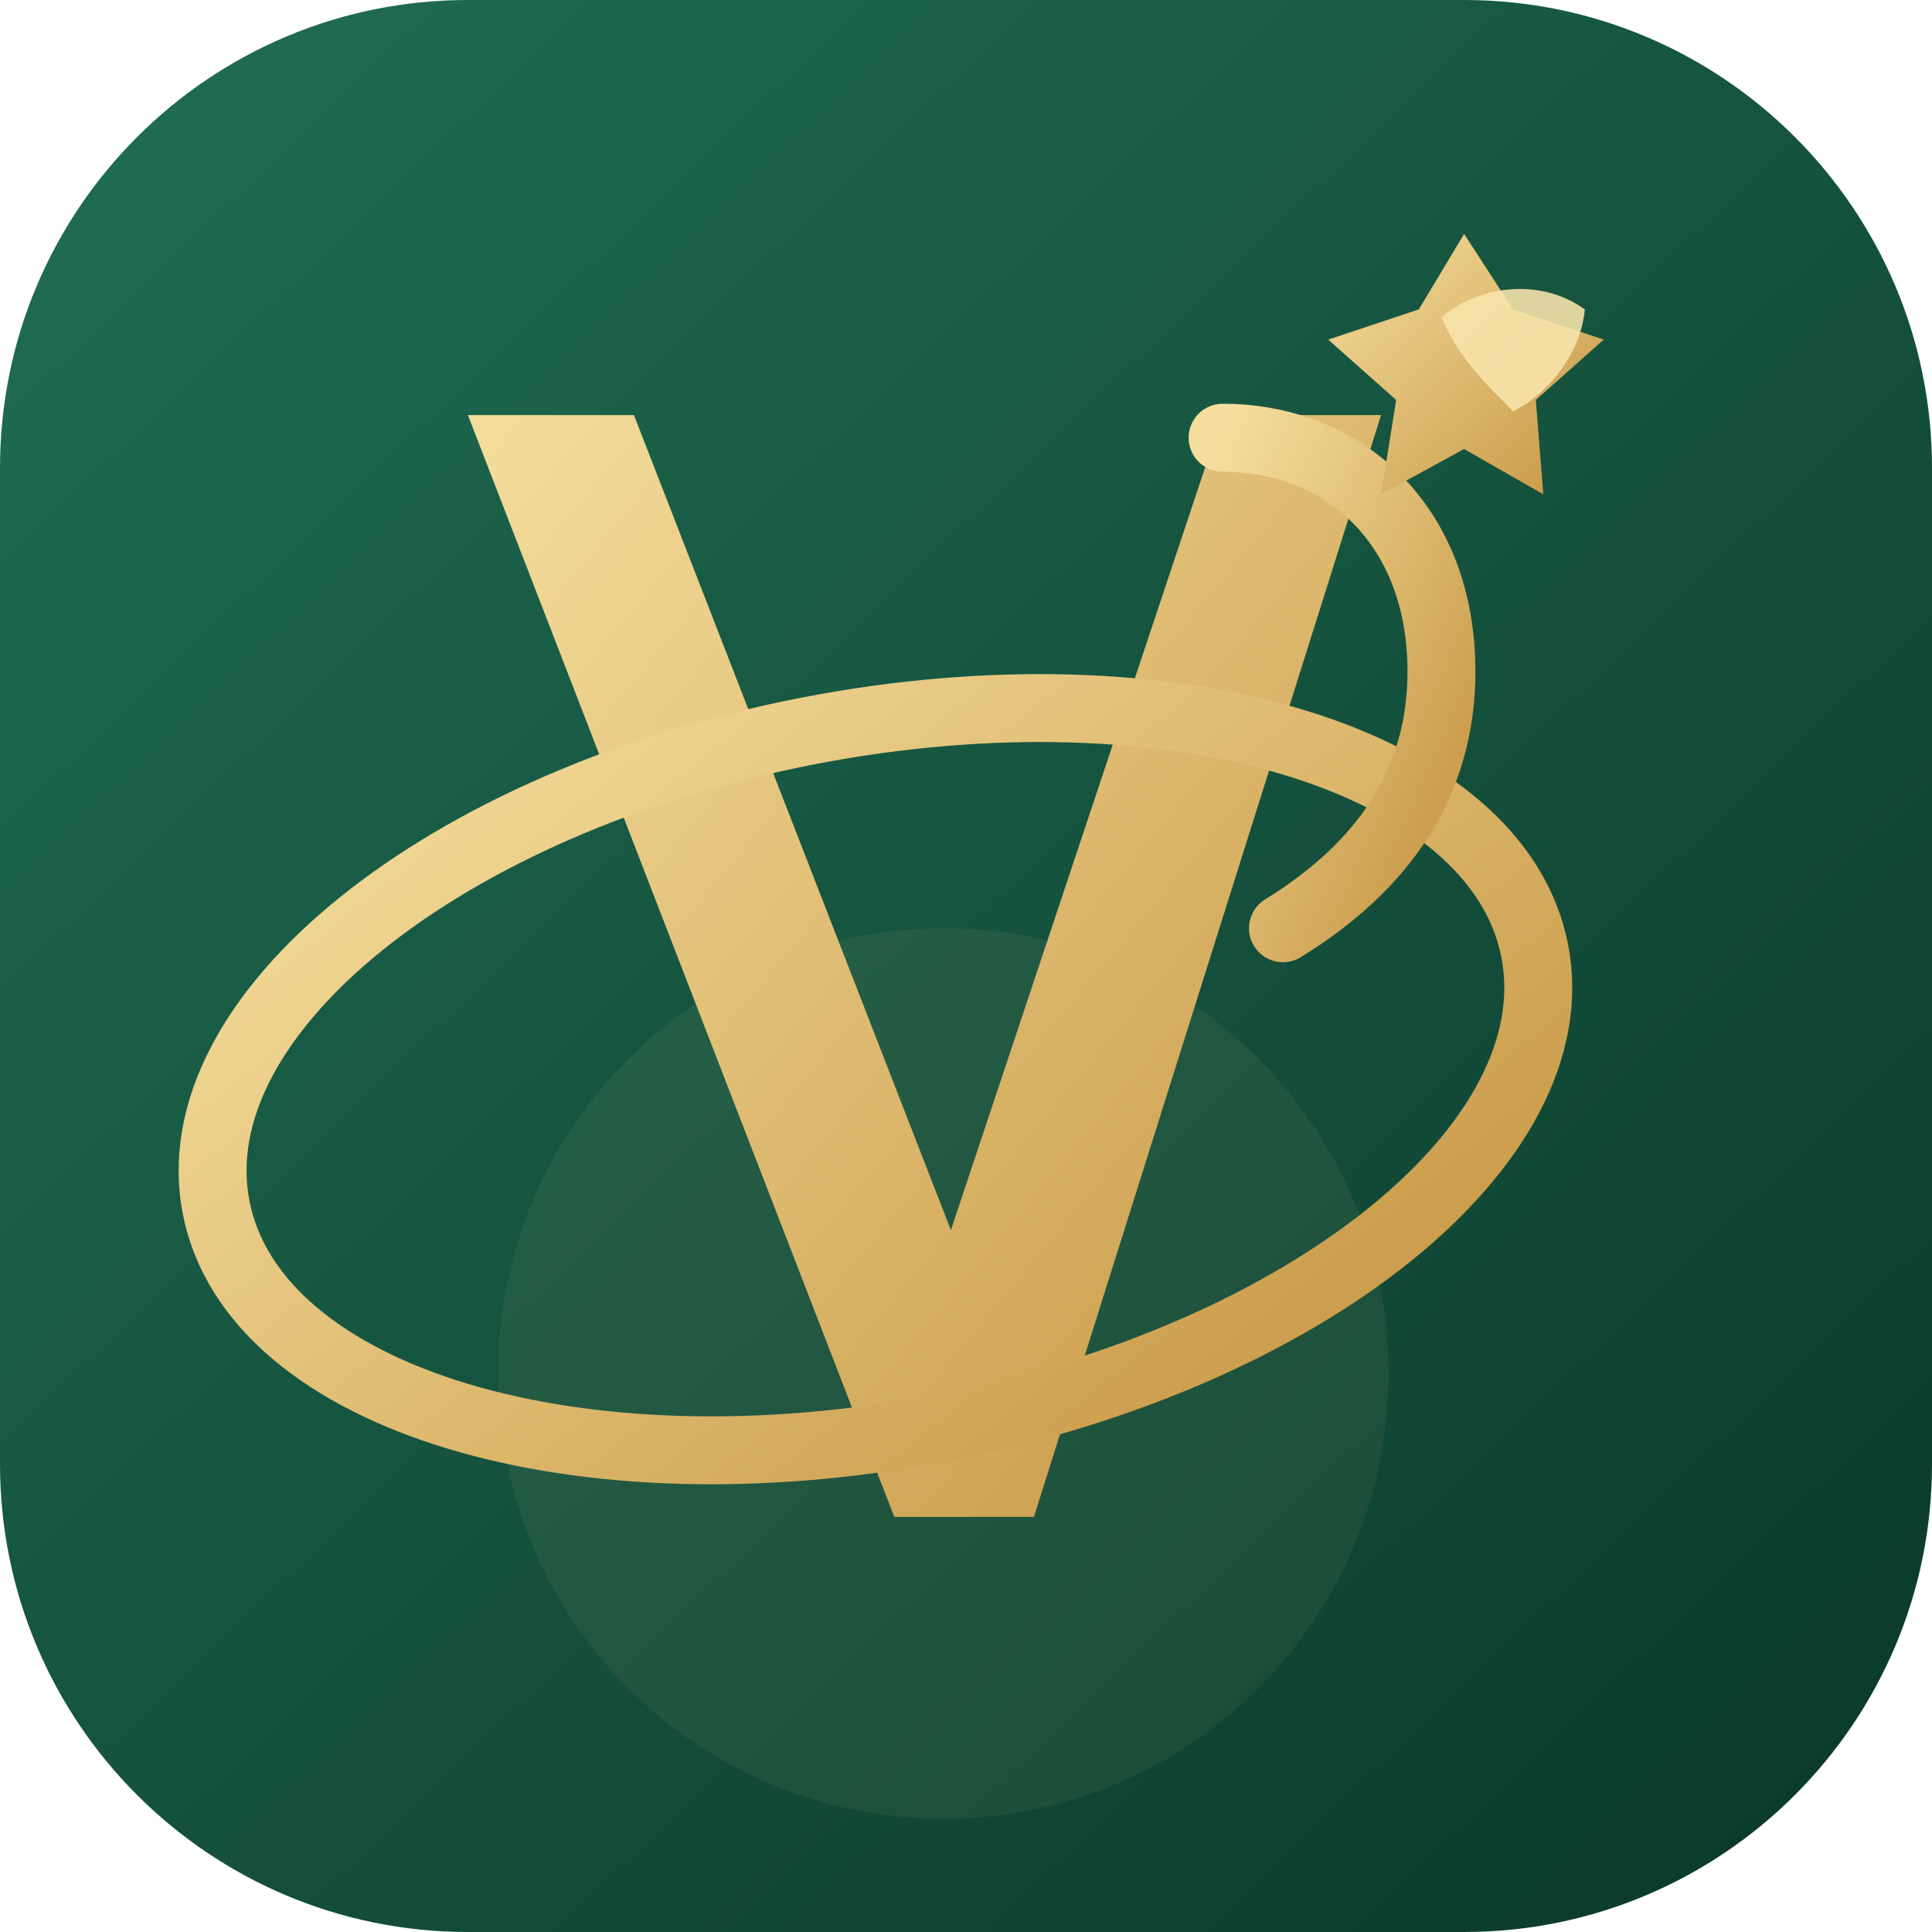
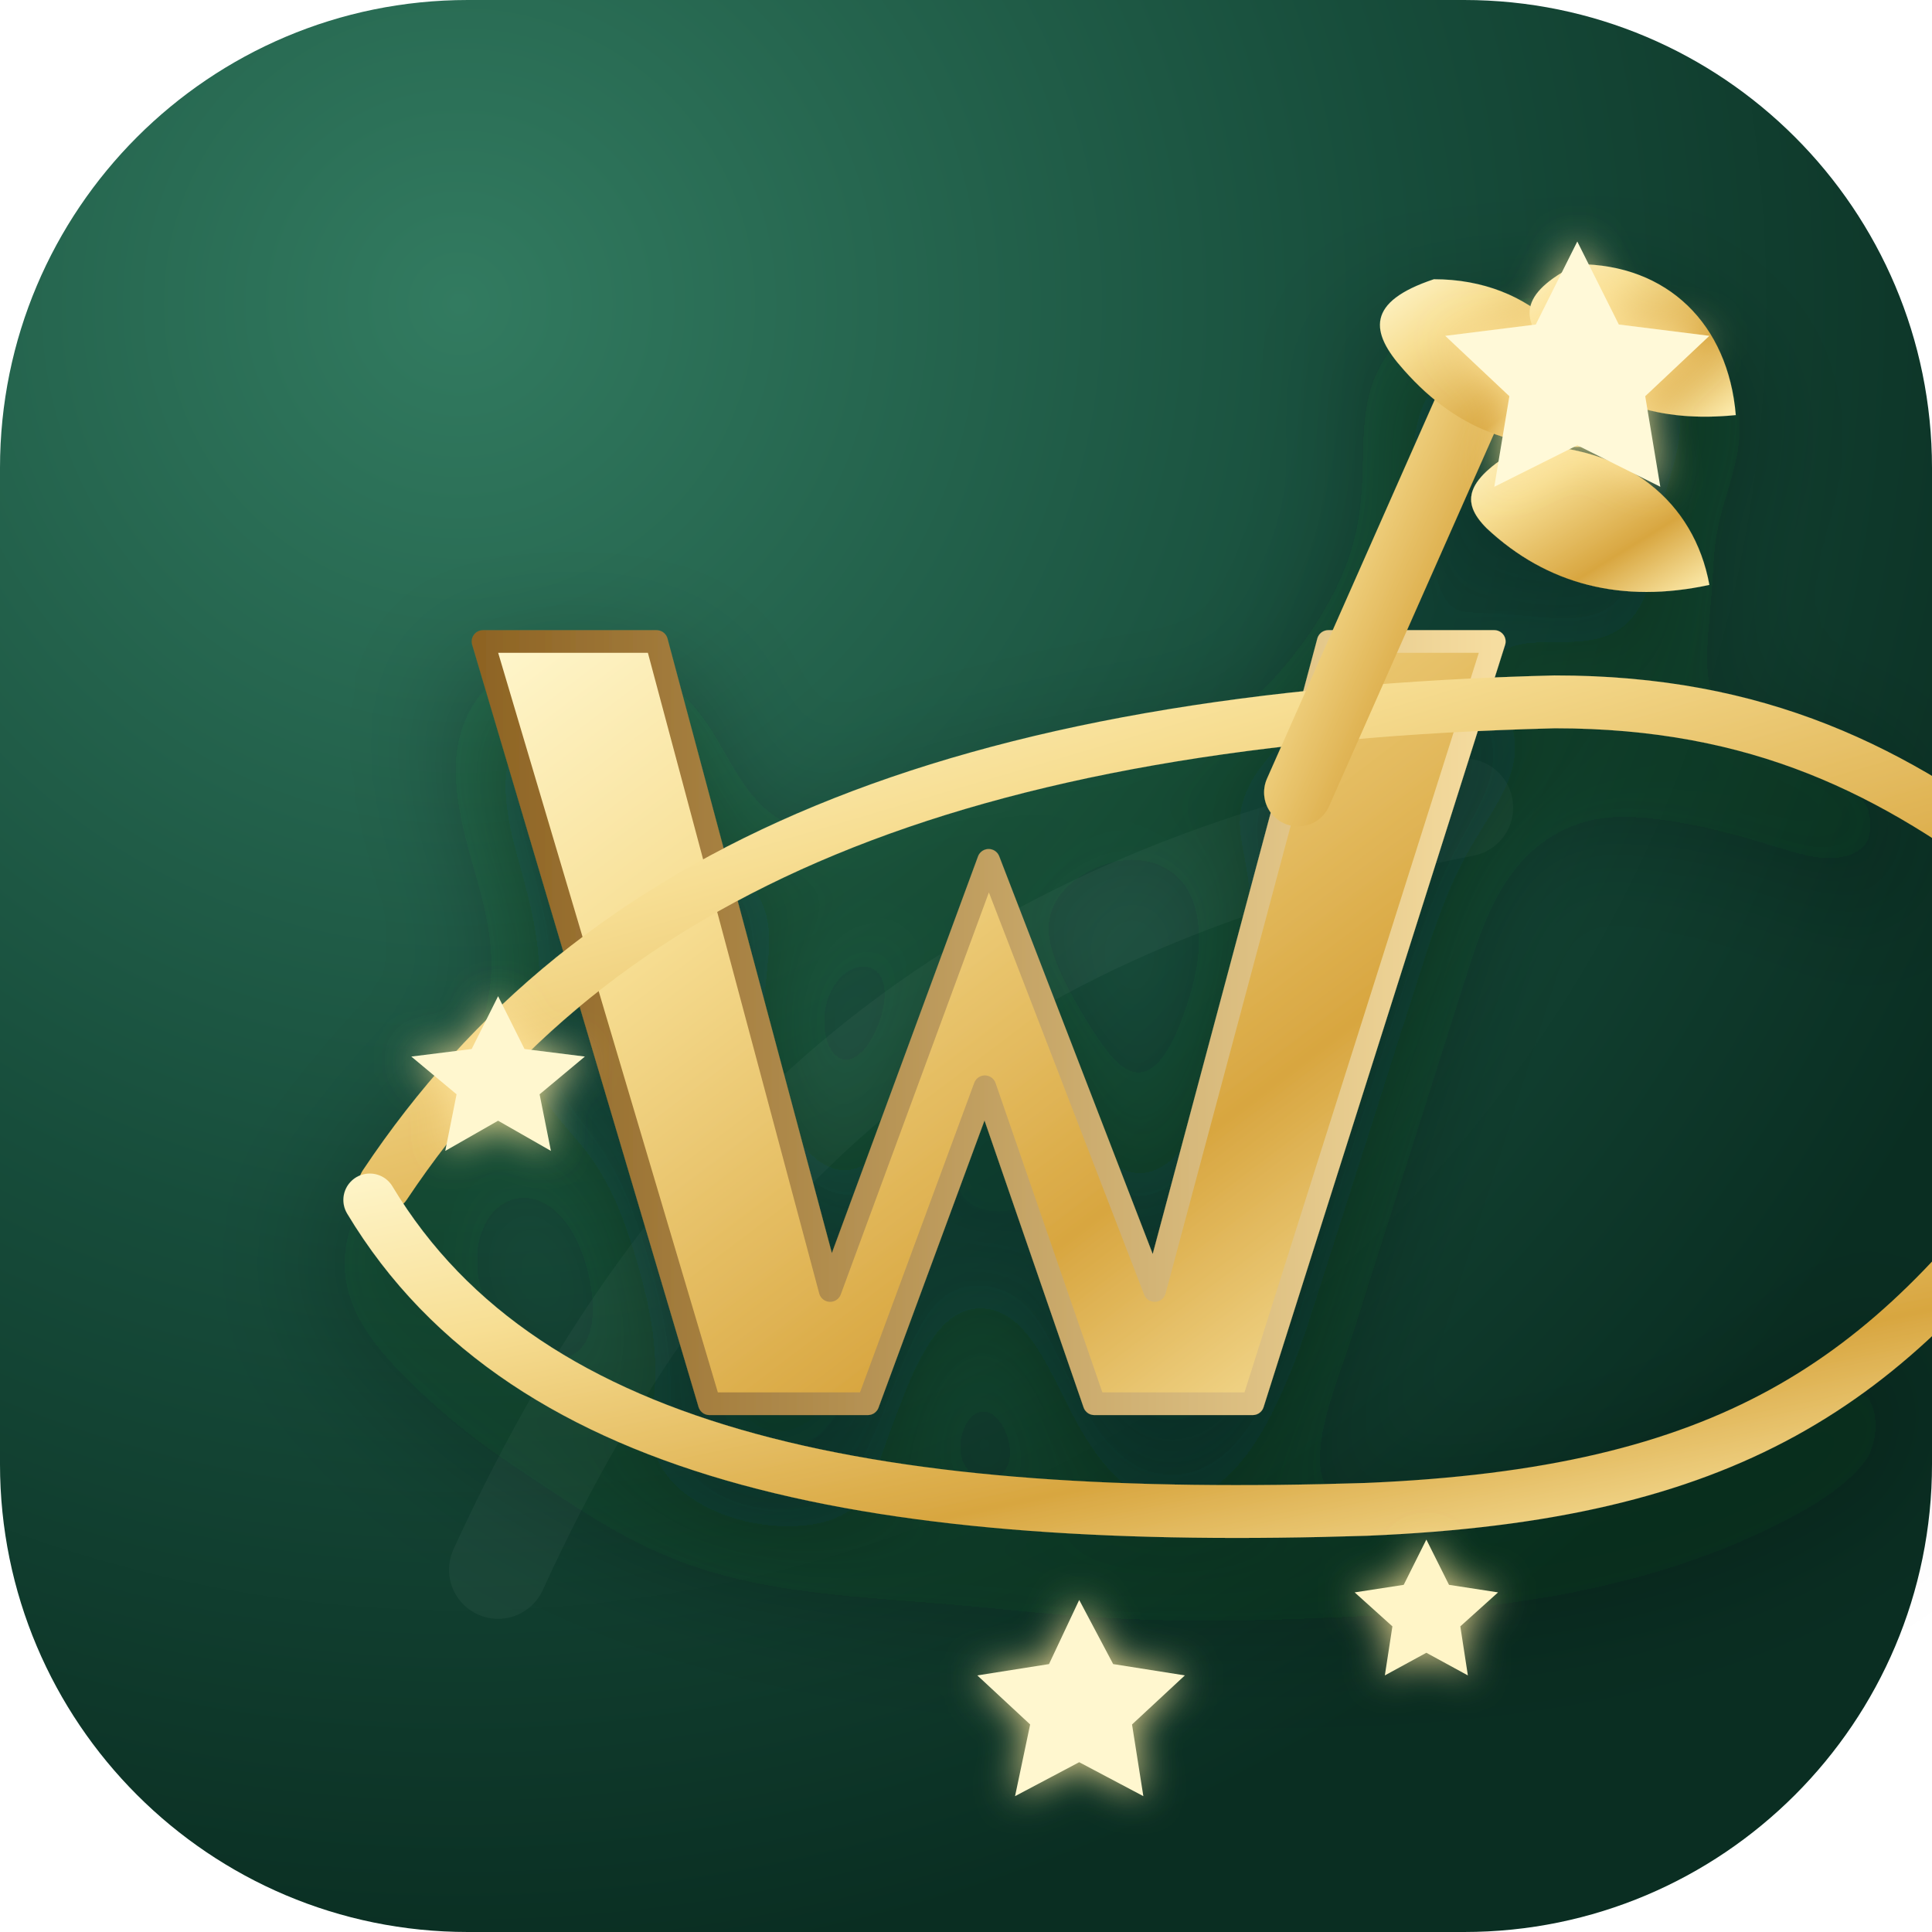
<svg xmlns="http://www.w3.org/2000/svg" viewBox="0 0 512 512" role="img" aria-label="웨딩홀픽 앱 아이콘">
  <defs>
-     <linearGradient id="bg" x1="8%" x2="92%" y1="6%" y2="94%">
-       <stop offset="0%" stop-color="#1f6b51" />
-       <stop offset="100%" stop-color="#0b3b2c" />
+     <radialGradient id="bgGlow" cx="24%" cy="16%" r="86%">
+       <stop offset="0%" stop-color="#327b60" />
+       <stop offset="56%" stop-color="#174d3b" />
+       <stop offset="100%" stop-color="#0a2e22" />
+     </radialGradient>
+     <linearGradient id="goldMain" x1="0%" x2="100%" y1="0%" y2="100%">
+       <stop offset="0%" stop-color="#fff7ce" />
+       <stop offset="28%" stop-color="#f7de93" />
+       <stop offset="68%" stop-color="#d8a640" />
+       <stop offset="100%" stop-color="#fff0b3" />
    </linearGradient>
-     <linearGradient id="gold" x1="0%" x2="100%" y1="0%" y2="100%">
-       <stop offset="0%" stop-color="#f5de9d" />
-       <stop offset="100%" stop-color="#c69542" />
+     <linearGradient id="goldEdge" x1="0%" x2="100%" y1="0%" y2="0%">
+       <stop offset="0%" stop-color="#8e6424" />
+       <stop offset="100%" stop-color="#f6dda0" />
    </linearGradient>
+     <filter id="softShadow" x="-30%" y="-30%" width="170%" height="190%">
+       <feDropShadow dx="0" dy="16" stdDeviation="18" flood-color="#071b15" flood-opacity="0.5" />
+     </filter>
+     <filter id="goldGlow" x="-60%" y="-60%" width="220%" height="220%">
+       <feDropShadow dx="0" dy="0" stdDeviation="5" flood-color="#ffe59c" flood-opacity="0.9" />
+     </filter>
  </defs>
-   <rect width="512" height="512" rx="124" fill="url(#bg)" />
-   <circle cx="250" cy="364" r="118" fill="rgba(255, 225, 162, 0.06)" />
-   <path d="M124 110h44l84 216 72-216h42L274 402h-37L124 110z" fill="url(#gold)" />
-   <ellipse cx="232" cy="286" rx="178" ry="94" fill="none" stroke="url(#gold)" stroke-width="18" transform="rotate(-11 232 286)" />
-   <path d="M324 116c32 0 58 23 58 62 0 30-16 52-42 68" fill="none" stroke="url(#gold)" stroke-width="18" stroke-linecap="round" />
-   <path d="M388 62l13 20 24 8-18 16 2 25-21-12-22 12 4-25-18-16 24-8 12-20z" fill="url(#gold)" />
-   <path d="M382 84c11-9 27-10 38-2-1 11-9 22-19 27-8-8-15-15-19-25z" fill="rgba(248, 229, 171, 0.88)" />
+   <rect width="512" height="512" rx="124" fill="url(#bgGlow)" />
+   <path d="M132 416c54-118 132-178 256-202" fill="none" stroke="rgba(255,255,255,0.04)" stroke-width="26" stroke-linecap="round" />
+   <g filter="url(#softShadow)">
+     <path d="M128 170h46l46 172 42-114 44 114 46-172h44L332 372h-42l-29-84-31 84h-42L128 170z" fill="url(#goldMain)" stroke="url(#goldEdge)" stroke-width="6" stroke-linejoin="round" />
+     <path d="M102 314c56-84 152-124 310-128 54 0 90 18 126 46" fill="none" stroke="url(#goldMain)" stroke-width="14" stroke-linecap="round" />
+     <path d="M98 318c42 70 138 86 264 82 96-4 138-33 182-94" fill="none" stroke="url(#goldMain)" stroke-width="14" stroke-linecap="round" />
+     <path d="M344 210l54-122" fill="none" stroke="url(#goldMain)" stroke-width="18" stroke-linecap="round" />
+     <path d="M380 74c26 0 44 18 46 44-22 2-39-3-54-20-9-10-10-18 8-24z" fill="url(#goldMain)" />
+     <path d="M418 70c24 0 40 16 42 40-20 2-36-3-49-17-8-8-9-15 7-23z" fill="url(#goldMain)" />
+     <path d="M404 118c27 0 45 15 49 37-23 5-43 0-59-15-7-7-6-13 10-22z" fill="url(#goldMain)" />
+   </g>
+   <g filter="url(#goldGlow)">
+     <path d="M418 64l11 22 24 3-17 16 4 24-22-11-22 11 4-24-17-16 24-3 11-22z" fill="#fff9d8" />
+     <path d="M132 264l7 14 16 2-12 10 3 15-14-8-14 8 3-15-12-10 16-2 7-14z" fill="#fff7cf" />
+     <path d="M286 424l9 17 19 3-14 13 3 19-17-9-17 9 4-19-14-13 19-3 8-17z" fill="#fff7cf" />
+     <path d="M378 408l6 12 13 2-10 9 2 13-11-6-11 6 2-13-10-9 13-2 6-12z" fill="#fff5c7" />
+   </g>
</svg>
